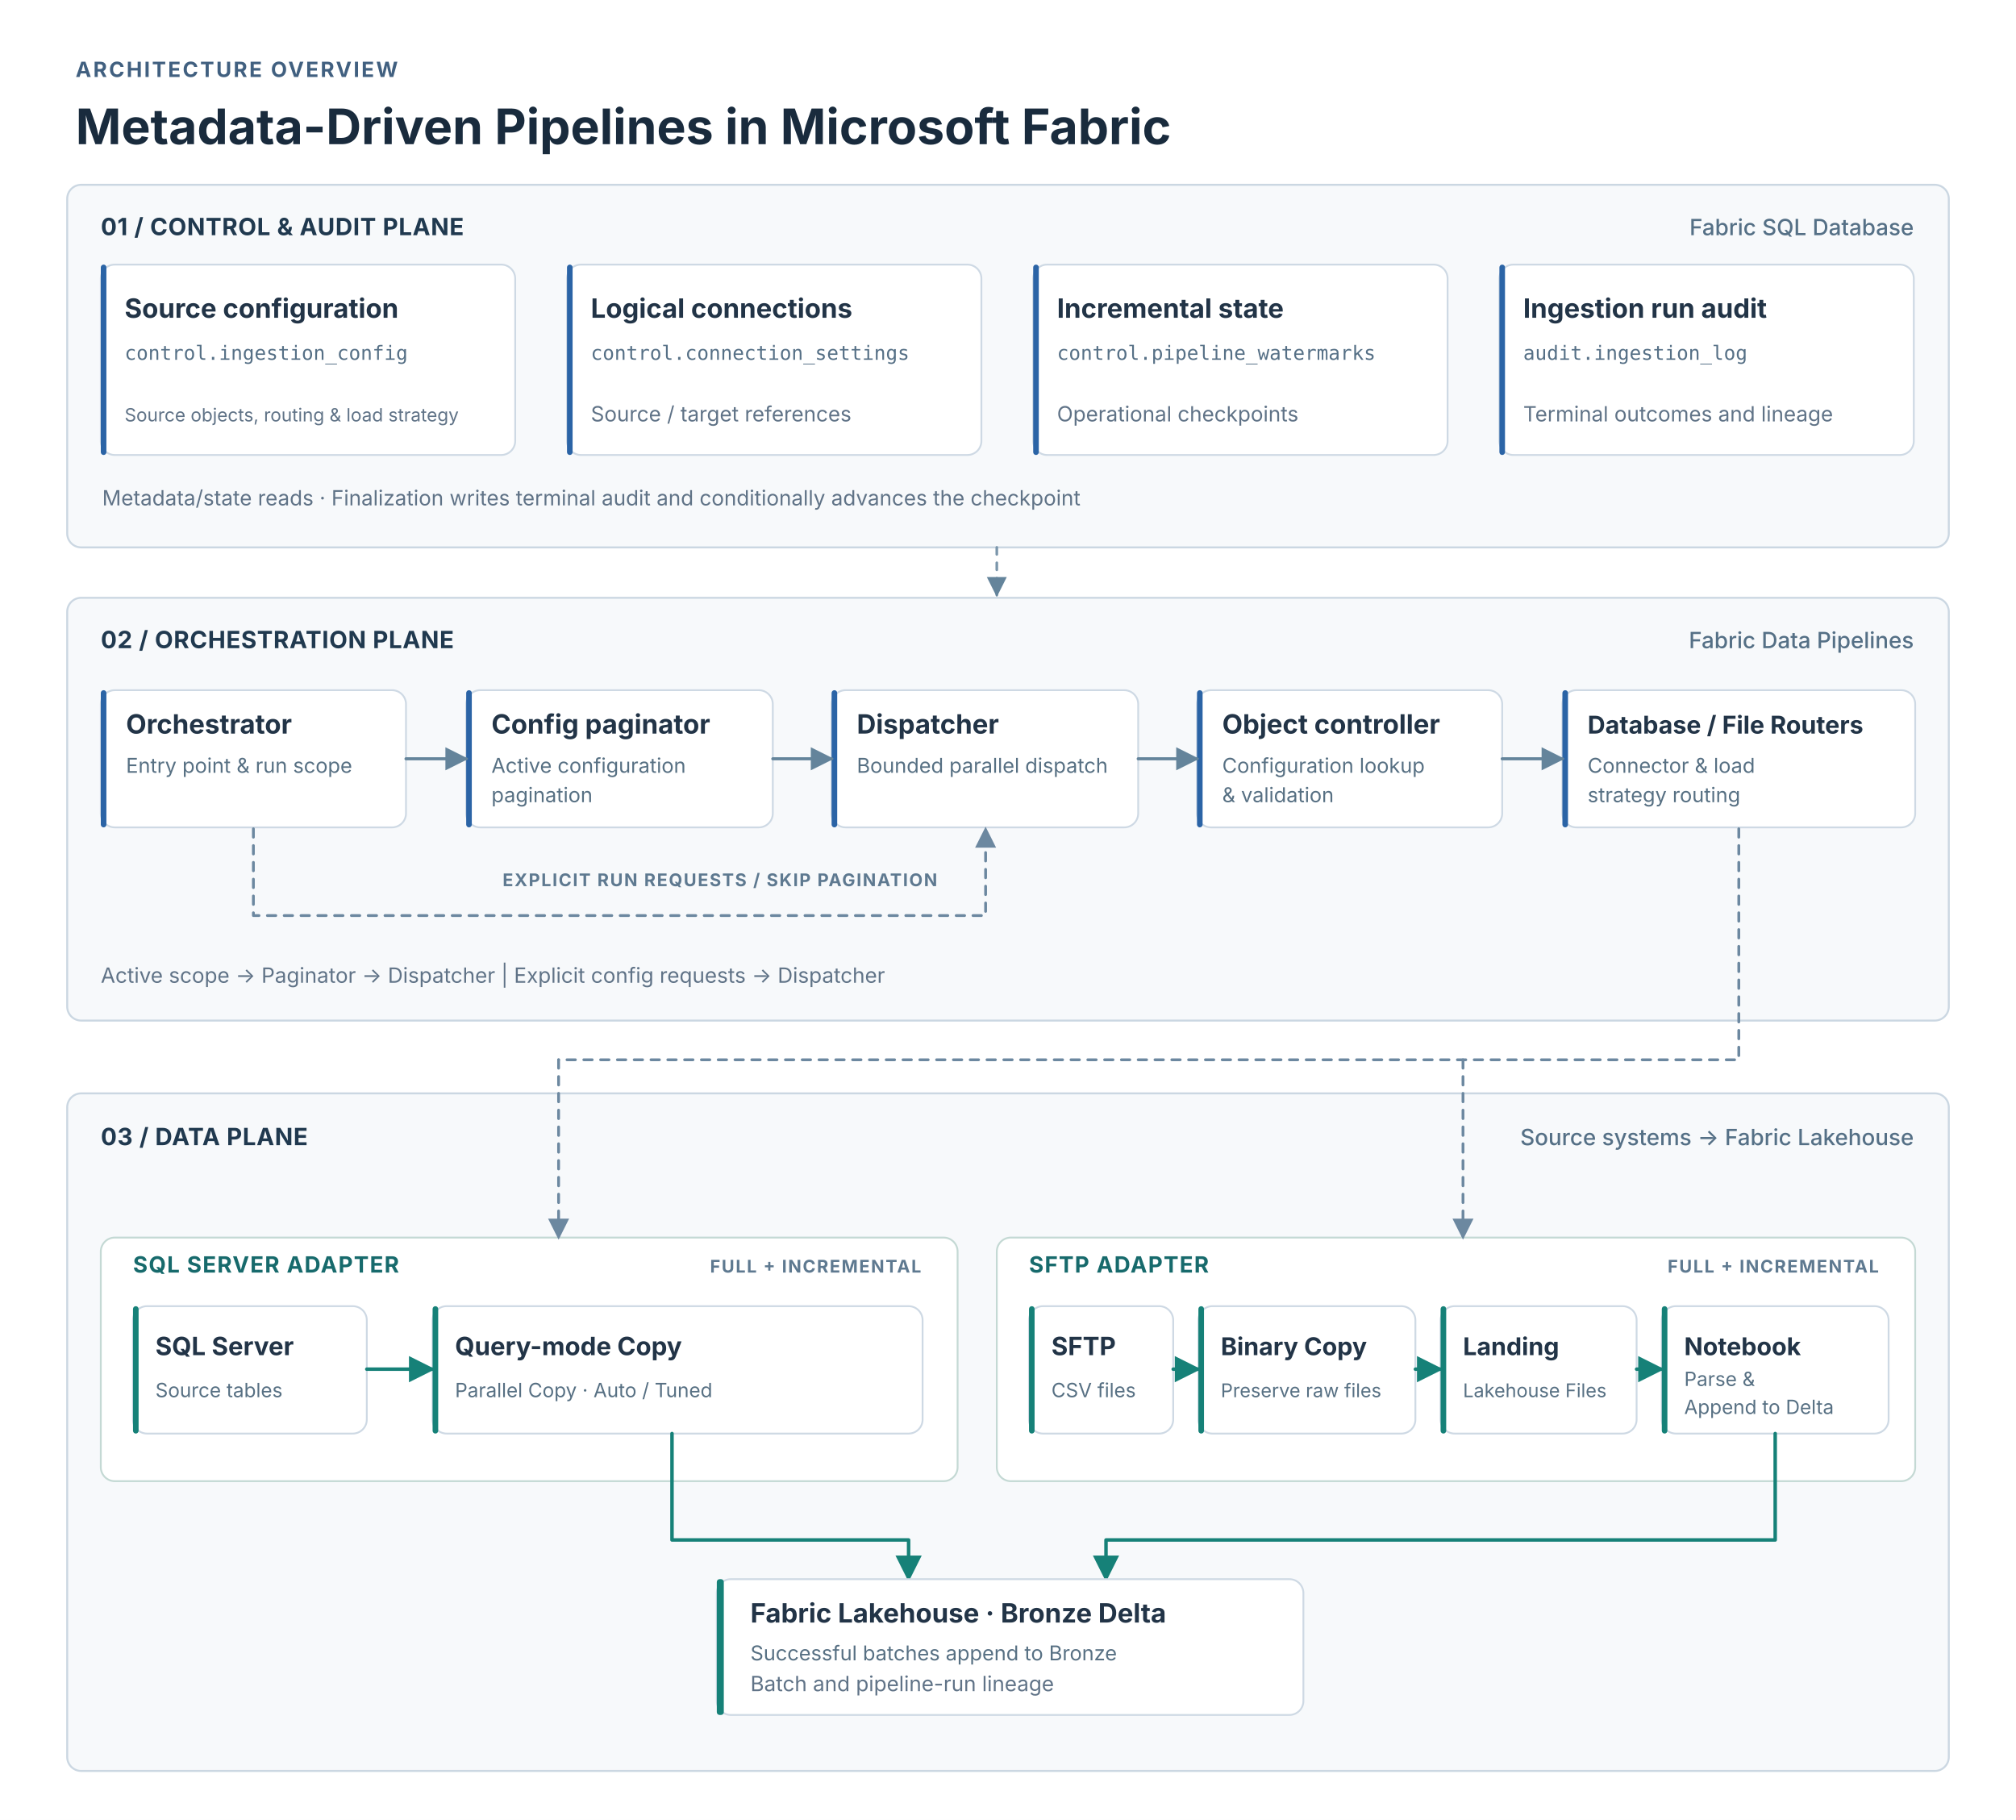
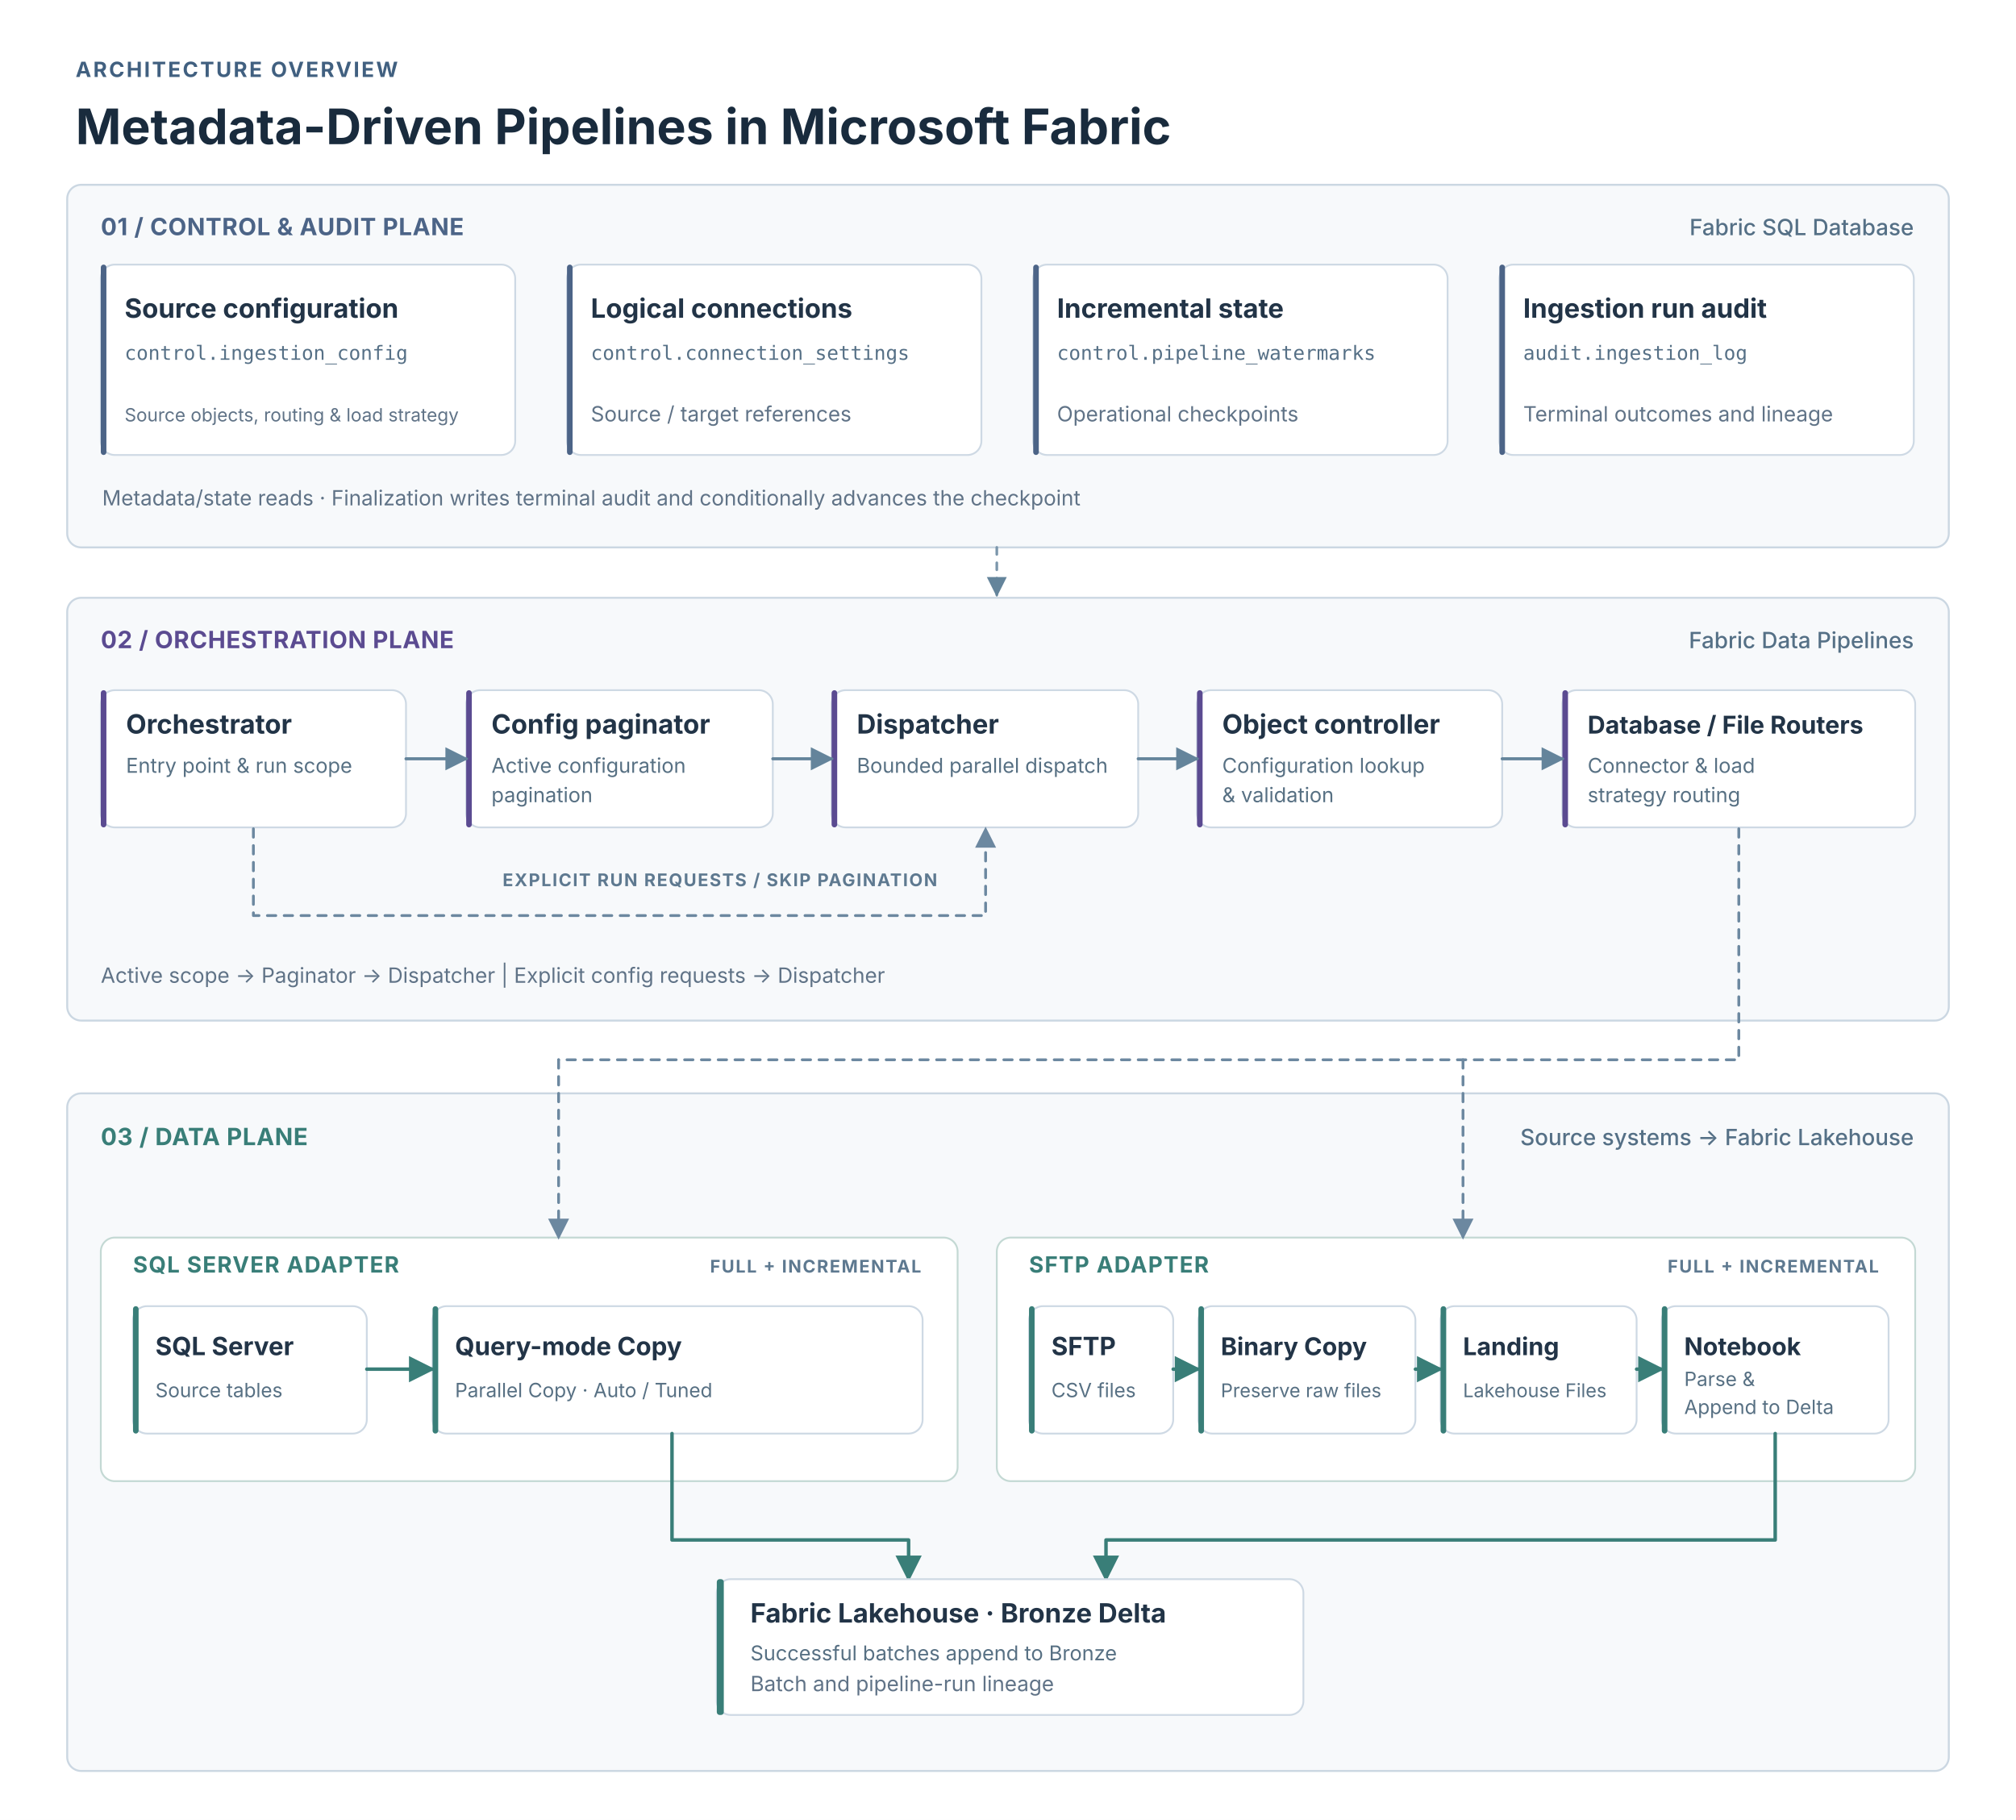
<svg xmlns="http://www.w3.org/2000/svg" width="1440" height="1300" viewBox="0 0 1440 1300" role="img" aria-labelledby="diag-title diag-desc">
  <defs>
    <style>
  text { font-family: "Segoe UI", "Inter", Arial, Helvetica, sans-serif; text-rendering: geometricPrecision; }
  .eyebrow { font-size: 15px; font-weight: 700; letter-spacing: 1.4px; fill: #416080; }
  .headline { font-size: 35px; font-weight: 700; fill: #192B3D; }
  .plane { fill: #F7F9FB; stroke: #CBD7E2; stroke-width: 1.4px; }
  .plane-title { font-size: 17px; font-weight: 700; letter-spacing: .35px; fill: #20394F; }
  .plane-meta { font-size: 16px; fill: #557086; font-weight: 500; }
  .card { fill: #FFFFFF; stroke: #CED9E4; stroke-width: 1.3px; }
  .route-group { fill: #FFFFFF; stroke: #C4D9D4; stroke-width: 1.3px; }
  .control-title { font-size: 19px; font-weight: 700; fill: #223447; }
  .control-note { font-size: 15px; fill: #607387; }
  .mono { font-family: "Cascadia Code", "Consolas", monospace; font-size: 14px; fill: #567086; }
  .process-title { font-size: 19px; font-weight: 700; fill: #223447; }
  .process-detail { font-size: 14.6px; fill: #577083; }
  .micro { font-size: 12.5px; letter-spacing: .9px; font-weight: 700; fill: #5E7990; }
  .caption { font-size: 15px; fill: #607387; }
-   .route-title { font-size: 16px; font-weight: 700; letter-spacing: .7px; fill: #176A6C; }
+   .route-title { font-size: 16px; font-weight: 700; letter-spacing: .7px; fill: #397E78; }
  .data-title { font-size: 18px; font-weight: 700; fill: #223447; }
  .data-detail { font-size: 14px; fill: #577083; }
  .wire { stroke: #64849B; stroke-width: 2.2px; stroke-linecap: round; stroke-linejoin: round; }
  .control-wire { stroke: #7B96AB; stroke-width: 1.9px; stroke-linecap: round; stroke-dasharray: 5 6; }
  .branch-wire { stroke: #6C88A0; stroke-width: 2px; stroke-linecap: round; stroke-linejoin: round; stroke-dasharray: 6 6; }
-   .data-wire { stroke: #168178; stroke-width: 2.5px; stroke-linecap: round; stroke-linejoin: round; }
+   .data-wire { stroke: #397E78; stroke-width: 2.5px; stroke-linecap: round; stroke-linejoin: round; }
</style>
    <marker id="arrow" viewBox="0 0 10 10" refX="9" refY="5" markerWidth="7.5" markerHeight="7.5" orient="auto-start-reverse">
      <path d="M0 0 L10 5 L0 10 Z" fill="#64849B" />
    </marker>
    <marker id="arrow-route" viewBox="0 0 10 10" refX="9" refY="5" markerWidth="7.5" markerHeight="7.5" orient="auto">
      <path d="M0 0 L10 5 L0 10 Z" fill="#6C88A0" />
    </marker>
    <marker id="arrow-data" viewBox="0 0 10 10" refX="9" refY="5" markerWidth="7.5" markerHeight="7.5" orient="auto">
-       <path d="M0 0 L10 5 L0 10 Z" fill="#168178" />
+       <path d="M0 0 L10 5 L0 10 Z" fill="#397E78" />
    </marker>
  </defs>
  <rect width="1440" height="1300" fill="#FFFFFF" />
  <text x="54" y="55" class="eyebrow">ARCHITECTURE OVERVIEW</text>
  <text x="54" y="103" class="headline">Metadata-Driven Pipelines in Microsoft Fabric</text>
  <g transform="translate(0 -37)">
    <rect x="48" y="169" width="1344" height="259" rx="10" class="plane" />
-     <text x="72" y="205" class="plane-title">01  /  CONTROL &amp; AUDIT PLANE</text>
+     <text x="72" y="205" class="plane-title" style="fill:#4C6487">01  /  CONTROL &amp; AUDIT PLANE</text>
    <text x="1367" y="205" class="plane-meta" text-anchor="end">Fabric SQL Database</text>
    <rect x="72" y="226" width="296" height="136" rx="10" class="card" />
-     <rect x="72" y="226" width="4" height="136" rx="2" fill="#2B64A6" />
+     <rect x="72" y="226" width="4" height="136" rx="2" fill="#4C6487" />
    <text x="89" y="264" class="control-title">Source configuration</text>
    <text x="89" y="294" class="mono">control.ingestion_config</text>
    <text x="89" y="338" class="control-note" style="font-size:13px">Source objects, routing &amp; load strategy</text>
    <rect x="405" y="226" width="296" height="136" rx="10" class="card" />
-     <rect x="405" y="226" width="4" height="136" rx="2" fill="#2B64A6" />
+     <rect x="405" y="226" width="4" height="136" rx="2" fill="#4C6487" />
    <text x="422" y="264" class="control-title">Logical connections</text>
    <text x="422" y="294" class="mono">control.connection_settings</text>
    <text x="422" y="338" class="control-note">Source / target references</text>
    <rect x="738" y="226" width="296" height="136" rx="10" class="card" />
-     <rect x="738" y="226" width="4" height="136" rx="2" fill="#2B64A6" />
+     <rect x="738" y="226" width="4" height="136" rx="2" fill="#4C6487" />
    <text x="755" y="264" class="control-title">Incremental state</text>
    <text x="755" y="294" class="mono">control.pipeline_watermarks</text>
    <text x="755" y="338" class="control-note">Operational checkpoints</text>
    <rect x="1071" y="226" width="296" height="136" rx="10" class="card" />
-     <rect x="1071" y="226" width="4" height="136" rx="2" fill="#2B64A6" />
+     <rect x="1071" y="226" width="4" height="136" rx="2" fill="#4C6487" />
    <text x="1088" y="264" class="control-title">Ingestion run audit</text>
    <text x="1088" y="294" class="mono">audit.ingestion_log</text>
    <text x="1088" y="338" class="control-note">Terminal outcomes and lineage</text>
    <text x="73" y="398" class="caption">Metadata/state reads  ·  Finalization writes terminal audit and conditionally advances the checkpoint</text>
    <path d="M 712 428 V 462" class="control-wire" fill="none" marker-end="url(#arrow)" />
    <g transform="translate(0 60)">
      <rect x="48" y="404" width="1344" height="302" rx="10" class="plane" />
-       <text x="72" y="440" class="plane-title">02  /  ORCHESTRATION PLANE</text>
+       <text x="72" y="440" class="plane-title" style="fill:#5B4B91">02  /  ORCHESTRATION PLANE</text>
      <text x="1367" y="440" class="plane-meta" text-anchor="end">Fabric Data Pipelines</text>
      <rect x="72" y="470" width="218" height="98" rx="10" class="card" />
-       <rect x="72" y="470" width="4" height="98" rx="2" fill="#2B64A6" />
+       <rect x="72" y="470" width="4" height="98" rx="2" fill="#5B4B91" />
      <text x="90" y="501" class="process-title">Orchestrator</text>
      <text x="90" y="529" class="process-detail">Entry point &amp; run scope</text>
      <rect x="333" y="470" width="219" height="98" rx="10" class="card" />
-       <rect x="333" y="470" width="4" height="98" rx="2" fill="#2B64A6" />
+       <rect x="333" y="470" width="4" height="98" rx="2" fill="#5B4B91" />
      <text x="351" y="501" class="process-title">Config paginator</text>
      <text x="351" y="529" class="process-detail">Active configuration</text>
      <text x="351" y="550" class="process-detail">pagination</text>
      <rect x="594" y="470" width="219" height="98" rx="10" class="card" />
-       <rect x="594" y="470" width="4" height="98" rx="2" fill="#2B64A6" />
+       <rect x="594" y="470" width="4" height="98" rx="2" fill="#5B4B91" />
      <text x="612" y="501" class="process-title">Dispatcher</text>
      <text x="612" y="529" class="process-detail">Bounded parallel dispatch</text>
      <rect x="855" y="470" width="218" height="98" rx="10" class="card" />
-       <rect x="855" y="470" width="4" height="98" rx="2" fill="#2B64A6" />
+       <rect x="855" y="470" width="4" height="98" rx="2" fill="#5B4B91" />
      <text x="873" y="501" class="process-title">Object controller</text>
      <text x="873" y="529" class="process-detail">Configuration lookup</text>
      <text x="873" y="550" class="process-detail">&amp; validation</text>
      <rect x="1116" y="470" width="252" height="98" rx="10" class="card" />
-       <rect x="1116" y="470" width="4" height="98" rx="2" fill="#2B64A6" />
+       <rect x="1116" y="470" width="4" height="98" rx="2" fill="#5B4B91" />
      <text x="1134" y="501" class="process-title" style="font-size:17.5px">Database / File Routers</text>
      <text x="1134" y="529" class="process-detail">Connector &amp; load</text>
      <text x="1134" y="550" class="process-detail">strategy routing</text>
      <path d="M 290 519 H 333" class="wire" fill="none" marker-end="url(#arrow)" />
      <path d="M 552 519 H 594" class="wire" fill="none" marker-end="url(#arrow)" />
      <path d="M 813 519 H 855" class="wire" fill="none" marker-end="url(#arrow)" />
      <path d="M 1073 519 H 1116" class="wire" fill="none" marker-end="url(#arrow)" />
      <path d="M 181 569 V 631 H 704 V 569" class="branch-wire" fill="none" marker-end="url(#arrow-route)" />
      <text x="359" y="610" class="micro">EXPLICIT RUN REQUESTS  /  SKIP PAGINATION</text>
      <text x="72" y="679" class="caption">Active scope → Paginator → Dispatcher    |    Explicit config requests → Dispatcher</text>
    </g>
    <g transform="translate(0 114)">
      <rect x="48" y="704" width="1344" height="484" rx="10" class="plane" />
-       <text x="72" y="741" class="plane-title">03  /  DATA PLANE</text>
+       <text x="72" y="741" class="plane-title" style="fill:#397E78">03  /  DATA PLANE</text>
      <text x="1367" y="741" class="plane-meta" text-anchor="end">Source systems  →  Fabric Lakehouse</text>
      <rect x="72" y="807" width="612" height="174" rx="10" class="route-group" />
      <rect x="712" y="807" width="656" height="174" rx="10" class="route-group" />
      <path d="M 1242 515 V 680 H 399" class="branch-wire" fill="none" />
      <path d="M 399 680 V 807" class="branch-wire" fill="none" marker-end="url(#arrow-route)" />
      <path d="M 1045 680 V 807" class="branch-wire" fill="none" marker-end="url(#arrow-route)" />
      <text x="95" y="832" class="route-title">SQL SERVER ADAPTER</text>
      <text x="658" y="832" class="micro" text-anchor="end">FULL + INCREMENTAL</text>
      <text x="735" y="832" class="route-title">SFTP ADAPTER</text>
      <text x="1342" y="832" class="micro" text-anchor="end">FULL + INCREMENTAL</text>
      <rect x="95" y="856" width="167" height="91" rx="10" class="card" />
-       <rect x="95" y="856" width="4" height="91" rx="2" fill="#168178" />
+       <rect x="95" y="856" width="4" height="91" rx="2" fill="#397E78" />
      <text x="111" y="891" class="data-title">SQL Server</text>
      <text x="111" y="921" class="data-detail">Source tables</text>
      <rect x="309" y="856" width="350" height="91" rx="10" class="card" />
-       <rect x="309" y="856" width="4" height="91" rx="2" fill="#168178" />
+       <rect x="309" y="856" width="4" height="91" rx="2" fill="#397E78" />
      <text x="325" y="891" class="data-title">Query-mode Copy</text>
      <text x="325" y="921" class="data-detail">Parallel Copy · Auto / Tuned</text>
      <path d="M 262 901 H 309" class="data-wire" fill="none" marker-end="url(#arrow-data)" />
      <rect x="735" y="856" width="103" height="91" rx="10" class="card" />
-       <rect x="735" y="856" width="4" height="91" rx="2" fill="#168178" />
+       <rect x="735" y="856" width="4" height="91" rx="2" fill="#397E78" />
      <text x="751" y="891" class="data-title">SFTP</text>
      <text x="751" y="921" class="data-detail">CSV files</text>
      <rect x="856" y="856" width="155" height="91" rx="10" class="card" />
-       <rect x="856" y="856" width="4" height="91" rx="2" fill="#168178" />
+       <rect x="856" y="856" width="4" height="91" rx="2" fill="#397E78" />
      <text x="872" y="891" class="data-title" style="font-size:17.5px">Binary Copy</text>
      <text x="872" y="921" class="data-detail" style="font-size:13.5px">Preserve raw files</text>
      <rect x="1029" y="856" width="140" height="91" rx="10" class="card" />
-       <rect x="1029" y="856" width="4" height="91" rx="2" fill="#168178" />
+       <rect x="1029" y="856" width="4" height="91" rx="2" fill="#397E78" />
      <text x="1045" y="891" class="data-title" style="font-size:17.5px">Landing</text>
      <text x="1045" y="921" class="data-detail" style="font-size:13.5px">Lakehouse Files</text>
      <rect x="1187" y="856" width="162" height="91" rx="10" class="card" />
-       <rect x="1187" y="856" width="4" height="91" rx="2" fill="#168178" />
+       <rect x="1187" y="856" width="4" height="91" rx="2" fill="#397E78" />
      <text x="1203" y="891" class="data-title" style="font-size:17.5px">Notebook</text>
      <text x="1203" y="913" class="data-detail">Parse &amp;</text>
      <text x="1203" y="933" class="data-detail">Append to Delta</text>
      <path d="M 838 901 H 856" class="data-wire" fill="none" marker-end="url(#arrow-data)" />
      <path d="M 1011 901 H 1029" class="data-wire" fill="none" marker-end="url(#arrow-data)" />
      <path d="M 1169 901 H 1187" class="data-wire" fill="none" marker-end="url(#arrow-data)" />
      <path d="M 480 947 V 1023 H 649 V 1051" class="data-wire" fill="none" marker-end="url(#arrow-data)" />
      <path d="M 1268 947 V 1023 H 790 V 1051" class="data-wire" fill="none" marker-end="url(#arrow-data)" />
      <rect x="512" y="1051" width="419" height="97" rx="10" class="card" />
-       <rect x="512" y="1051" width="5" height="97" rx="2" fill="#168178" />
+       <rect x="512" y="1051" width="5" height="97" rx="2" fill="#397E78" />
      <text x="536" y="1082" class="process-title">Fabric Lakehouse · Bronze Delta</text>
      <text x="536" y="1109" class="process-detail">Successful batches append to Bronze</text>
      <text x="536" y="1131" class="caption">Batch and pipeline-run lineage</text>
    </g>
  </g>
</svg>
